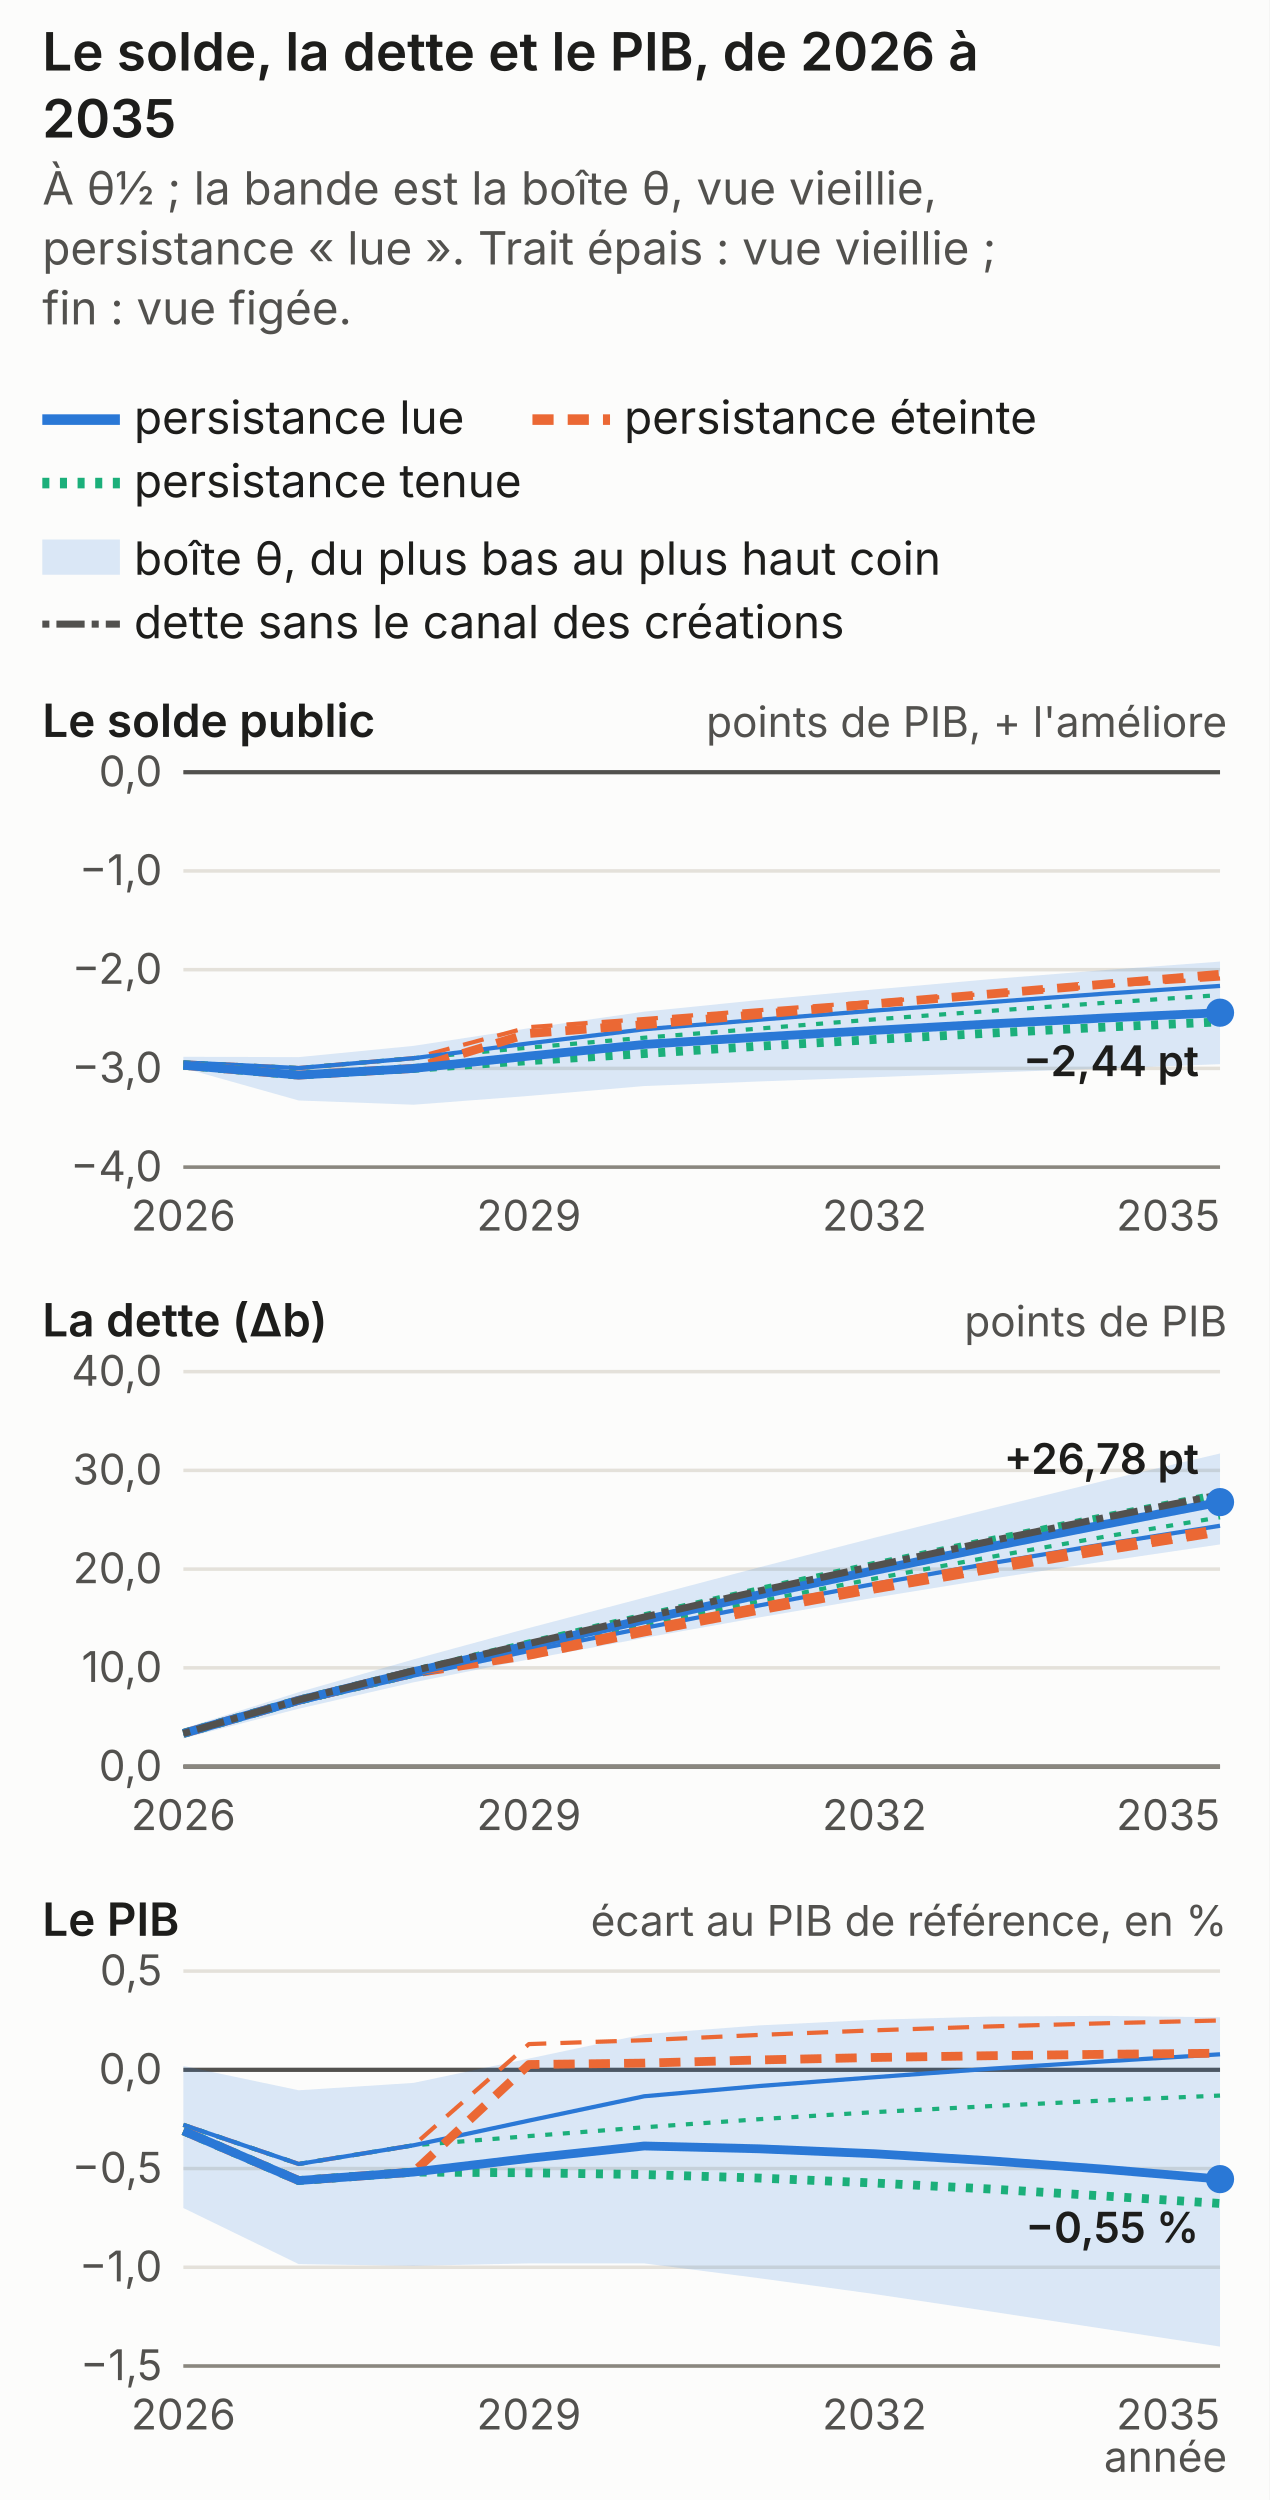
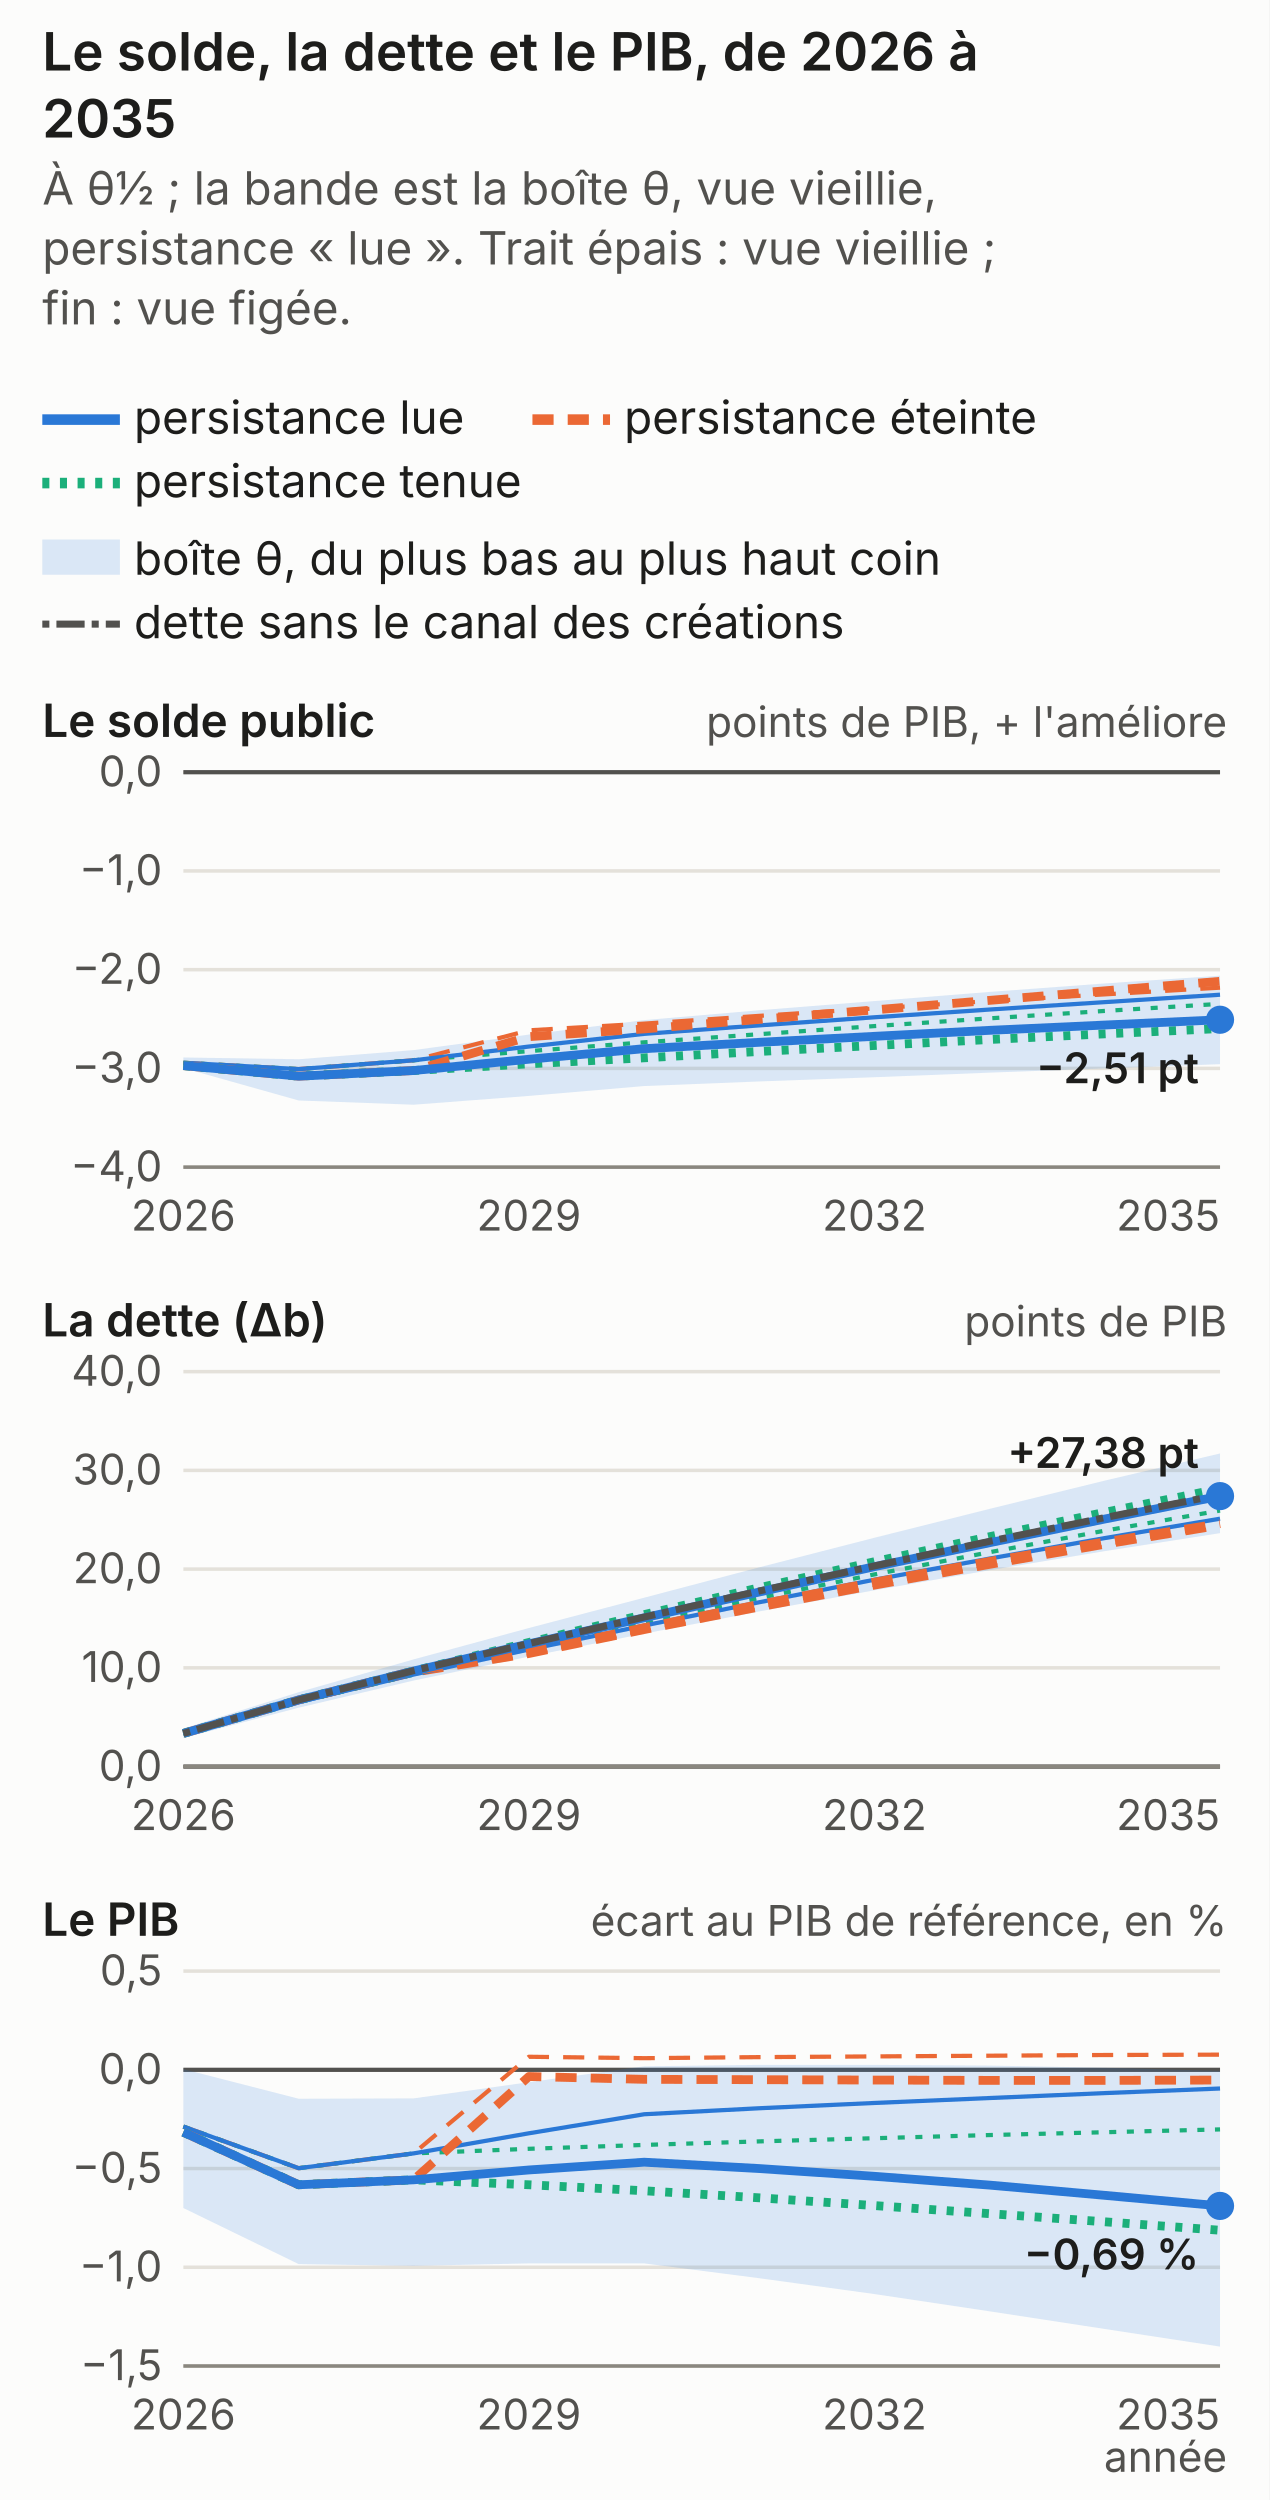
<svg xmlns="http://www.w3.org/2000/svg" viewBox="0 0 360 709" width="360" height="709" role="img" aria-labelledby="pres2027_melenchon_programme-trajectoire-t pres2027_melenchon_programme-trajectoire-d" font-size="13">
  <style>.g-fond{fill:#fcfcfb}.g-encre{fill:#1d1d1b}.g-doux{fill:#52514e}
.g-axe{stroke:#8a877f}.g-grille{stroke:#e4e1da}.g-zero{stroke:#52514e}
.g-s1{stroke:#2a78d6}.g-s2{stroke:#eb6834}.g-s3{stroke:#1baf7a}.g-s4{stroke:#6250d6}
.g-f1{fill:#2a78d6}.g-f2{fill:#eb6834}.g-f3{fill:#1baf7a}.g-f4{fill:#6250d6}
.g-bande{fill:#2a78d6;fill-opacity:.16}.g-plus{fill:#2a78d6}.g-moins{fill:#e34948}
.g-total{fill:#52514e}.g-lien{stroke:#8a877f}.g-sur{fill:#ffffff}
@media (prefers-color-scheme: dark){
.g-fond{fill:#1a1a19}.g-encre{fill:#ece9e2}.g-doux{fill:#c3c2b7}
.g-axe{stroke:#8f8b80}.g-grille{stroke:#33322f}.g-zero{stroke:#c3c2b7}
.g-s1{stroke:#3987e5}.g-s2{stroke:#d95926}.g-s3{stroke:#199e70}.g-s4{stroke:#9085e9}
.g-f1{fill:#3987e5}.g-f2{fill:#d95926}.g-f3{fill:#199e70}.g-f4{fill:#9085e9}
.g-bande{fill:#3987e5;fill-opacity:.24}.g-plus{fill:#3987e5}.g-moins{fill:#e66767}
.g-total{fill:#6b6862}.g-lien{stroke:#8f8b80}}
text{font-family:system-ui,-apple-system,"Segoe UI",sans-serif}</style>
  <rect class="g-fond" fill="#fcfcfb" x="0" y="0" width="360" height="709" />
  <text class="g-encre" fill="#1d1d1b" x="12" y="20" text-anchor="start" font-size="15" font-weight="600">Le solde, la dette et le PIB, de 2026 à</text>
  <text class="g-encre" fill="#1d1d1b" x="12" y="39" text-anchor="start" font-size="15" font-weight="600">2035</text>
  <text class="g-doux" fill="#52514e" x="12" y="58" text-anchor="start">À θ½ ; la bande est la boîte θ, vue vieillie,</text>
  <text class="g-doux" fill="#52514e" x="12" y="75" text-anchor="start">persistance « lue ». Trait épais : vue vieillie ;</text>
  <text class="g-doux" fill="#52514e" x="12" y="92" text-anchor="start">fin : vue figée.</text>
  <line class="g-s1" stroke="#2a78d6" stroke-width="3" x1="12" y1="119" x2="34" y2="119" />
  <text class="g-encre" fill="#1d1d1b" x="38" y="123" text-anchor="start">persistance lue</text>
  <line class="g-s2" stroke="#eb6834" stroke-width="3" stroke-dasharray="6 4" x1="151" y1="119" x2="173" y2="119" />
  <text class="g-encre" fill="#1d1d1b" x="177" y="123" text-anchor="start">persistance éteinte</text>
  <line class="g-s3" stroke="#1baf7a" stroke-width="3" stroke-dasharray="2 3" x1="12" y1="137" x2="34" y2="137" />
  <text class="g-encre" fill="#1d1d1b" x="38" y="141" text-anchor="start">persistance tenue</text>
  <rect class="g-bande" fill="#2a78d6" fill-opacity=".16" x="12" y="153" width="22" height="10" />
  <text class="g-encre" fill="#1d1d1b" x="38" y="163" text-anchor="start">boîte θ, du plus bas au plus haut coin</text>
  <line class="g-zero" stroke="#52514e" stroke-width="2" stroke-dasharray="2 2 8 2" x1="12" y1="177" x2="34" y2="177" />
  <text class="g-encre" fill="#1d1d1b" x="38" y="181" text-anchor="start">dette sans le canal des créations</text>
  <text class="g-encre" fill="#1d1d1b" x="12" y="209" text-anchor="start" font-weight="600">Le solde public</text>
  <text class="g-doux" fill="#52514e" x="348" y="209" text-anchor="end" font-size="12">points de PIB, + l'améliore</text>
  <line class="g-grille" stroke="#e4e1da" stroke-width="1" x1="52" y1="331" x2="346" y2="331" />
  <text class="g-doux" fill="#52514e" x="46" y="335" text-anchor="end" font-size="12">−4,0</text>
  <line class="g-grille" stroke="#e4e1da" stroke-width="1" x1="52" y1="303" x2="346" y2="303" />
  <text class="g-doux" fill="#52514e" x="46" y="307" text-anchor="end" font-size="12">−3,0</text>
  <line class="g-grille" stroke="#e4e1da" stroke-width="1" x1="52" y1="275" x2="346" y2="275" />
  <text class="g-doux" fill="#52514e" x="46" y="279" text-anchor="end" font-size="12">−2,0</text>
  <line class="g-grille" stroke="#e4e1da" stroke-width="1" x1="52" y1="247" x2="346" y2="247" />
  <text class="g-doux" fill="#52514e" x="46" y="251" text-anchor="end" font-size="12">−1,0</text>
  <line class="g-grille" stroke="#e4e1da" stroke-width="1" x1="52" y1="219" x2="346" y2="219" />
  <text class="g-doux" fill="#52514e" x="46" y="223" text-anchor="end" font-size="12">0,0</text>
  <line class="g-zero" stroke="#52514e" stroke-width="1.2" x1="52" y1="219" x2="346" y2="219" />
-   <polygon class="g-bande" fill="#2a78d6" fill-opacity=".16" points="52,299.7 84.7,299.8 117.3,296.6 150,291.6 182.7,286.9 215.3,283.6 248,280.6 280.7,277.7 313.3,275.1 346,272.7 346,301.8 313.3,303 280.7,304.2 248,305.5 215.3,306.7 182.7,308 150,310.8 117.3,313.3 84.7,312.1 52,302.9" />
-   <polyline class="g-s2" stroke="#eb6834" fill="none" stroke-width="1.2" stroke-dasharray="6 4" stroke-linejoin="round" points="52,301.3 84.7,302.9 117.3,300.1 150,291.3 182.7,289 215.3,286.5 248,284.1 280.7,281.8 313.3,279.6 346,277.5" />
-   <polyline class="g-s3" stroke="#1baf7a" fill="none" stroke-width="1.2" stroke-dasharray="2 3" stroke-linejoin="round" points="52,301.3 84.7,302.9 117.3,300.1 150,297.1 182.7,294.3 215.3,291.7 248,289.1 280.7,286.7 313.3,284.4 346,282.2" />
-   <polyline class="g-s1" stroke="#2a78d6" fill="none" stroke-width="1.2" stroke-linejoin="round" points="52,301.3 84.7,302.9 117.3,300.1 150,295.9 182.7,291.9 215.3,289.2 248,286.6 280.7,284.2 313.3,281.8 346,279.6" />
-   <polyline class="g-s2" stroke="#eb6834" fill="none" stroke-width="2.5" stroke-dasharray="6 4" stroke-linejoin="round" points="52,302.1 84.7,304.9 117.3,303 150,293.1 182.7,290.6 215.3,287.7 248,284.7 280.7,281.9 313.3,279.1 346,276.3" />
-   <polyline class="g-s3" stroke="#1baf7a" fill="none" stroke-width="2.5" stroke-dasharray="2 3" stroke-linejoin="round" points="52,302.1 84.7,304.9 117.3,303 150,300.8 182.7,298.8 215.3,296.7 248,294.8 280.7,293 313.3,291.3 346,289.8" />
-   <polyline class="g-s1" stroke="#2a78d6" fill="none" stroke-width="2.5" stroke-linejoin="round" points="52,302.1 84.7,304.9 117.3,303 150,299.5 182.7,296.2 215.3,294.1 248,292.2 280.7,290.4 313.3,288.7 346,287.2" />
-   <circle class="g-f1" fill="#2a78d6" cx="346" cy="287.2" r="4" />
-   <text class="g-encre" fill="#1d1d1b" x="340" y="305.2" text-anchor="end" font-size="12" font-weight="600">−2,44 pt</text>
+   <polygon class="g-bande" fill="#2a78d6" fill-opacity=".16" points="52,299.9 84.7,300.4 117.3,297.8 150,293.4 182.7,289.3 215.3,286.5 248,283.9 280.7,281.3 313.3,278.9 346,276.7 346,301.8 313.3,303 280.7,304.2 248,305.5 215.3,306.7 182.7,308 150,310.8 117.3,313.3 84.7,312.1 52,302.9" />
+   <polyline class="g-s2" stroke="#eb6834" fill="none" stroke-width="1.2" stroke-dasharray="6 4" stroke-linejoin="round" points="52,301.4 84.7,303.2 117.3,300.7 150,292.2 182.7,290.3 215.3,288.1 248,286 280.7,283.9 313.3,282 346,280.1" />
+   <polyline class="g-s3" stroke="#1baf7a" fill="none" stroke-width="1.2" stroke-dasharray="2 3" stroke-linejoin="round" points="52,301.4 84.7,303.2 117.3,300.7 150,298.1 182.7,295.6 215.3,293.3 248,291 280.7,288.8 313.3,286.7 346,284.7" />
+   <polyline class="g-s1" stroke="#2a78d6" fill="none" stroke-width="1.2" stroke-linejoin="round" points="52,301.4 84.7,303.2 117.3,300.7 150,296.8 182.7,293.2 215.3,290.8 248,288.5 280.7,286.3 313.3,284.2 346,282.1" />
+   <polyline class="g-s2" stroke="#eb6834" fill="none" stroke-width="2.5" stroke-dasharray="6 4" stroke-linejoin="round" points="52,302.2 84.7,305.2 117.3,303.6 150,294 182.7,291.8 215.3,289.1 248,286.4 280.7,283.7 313.3,281 346,278.3" />
+   <polyline class="g-s3" stroke="#1baf7a" fill="none" stroke-width="2.5" stroke-dasharray="2 3" stroke-linejoin="round" points="52,302.2 84.7,305.2 117.3,303.6 150,301.7 182.7,300 215.3,298.2 248,296.5 280.7,294.8 313.3,293.2 346,291.7" />
+   <polyline class="g-s1" stroke="#2a78d6" fill="none" stroke-width="2.5" stroke-linejoin="round" points="52,302.2 84.7,305.2 117.3,303.6 150,300.4 182.7,297.4 215.3,295.6 248,293.9 280.7,292.2 313.3,290.7 346,289.2" />
+   <circle class="g-f1" fill="#2a78d6" cx="346" cy="289.2" r="4" />
+   <text class="g-encre" fill="#1d1d1b" x="340" y="307.2" text-anchor="end" font-size="12" font-weight="600">−2,51 pt</text>
  <line class="g-axe" stroke="#8a877f" stroke-width="1" x1="52" y1="331" x2="346" y2="331" />
  <text class="g-doux" fill="#52514e" x="52" y="349" text-anchor="middle" font-size="12">2026</text>
  <text class="g-doux" fill="#52514e" x="150" y="349" text-anchor="middle" font-size="12">2029</text>
  <text class="g-doux" fill="#52514e" x="248" y="349" text-anchor="middle" font-size="12">2032</text>
  <text class="g-doux" fill="#52514e" x="346" y="349" text-anchor="end" font-size="12">2035</text>
  <text class="g-encre" fill="#1d1d1b" x="12" y="379" text-anchor="start" font-weight="600">La dette (Δb)</text>
  <text class="g-doux" fill="#52514e" x="348" y="379" text-anchor="end" font-size="12">points de PIB</text>
  <line class="g-grille" stroke="#e4e1da" stroke-width="1" x1="52" y1="501" x2="346" y2="501" />
  <text class="g-doux" fill="#52514e" x="46" y="505" text-anchor="end" font-size="12">0,0</text>
  <line class="g-grille" stroke="#e4e1da" stroke-width="1" x1="52" y1="473" x2="346" y2="473" />
  <text class="g-doux" fill="#52514e" x="46" y="477" text-anchor="end" font-size="12">10,0</text>
  <line class="g-grille" stroke="#e4e1da" stroke-width="1" x1="52" y1="445" x2="346" y2="445" />
  <text class="g-doux" fill="#52514e" x="46" y="449" text-anchor="end" font-size="12">20,0</text>
  <line class="g-grille" stroke="#e4e1da" stroke-width="1" x1="52" y1="417" x2="346" y2="417" />
  <text class="g-doux" fill="#52514e" x="46" y="421" text-anchor="end" font-size="12">30,0</text>
  <line class="g-grille" stroke="#e4e1da" stroke-width="1" x1="52" y1="389" x2="346" y2="389" />
  <text class="g-doux" fill="#52514e" x="46" y="393" text-anchor="end" font-size="12">40,0</text>
  <line class="g-zero" stroke="#52514e" stroke-width="1.2" x1="52" y1="501" x2="346" y2="501" />
-   <polygon class="g-bande" fill="#2a78d6" fill-opacity=".16" points="52,490.2 84.7,479.9 117.3,470.6 150,461.7 182.7,453.1 215.3,444.5 248,436.1 280.7,427.9 313.3,419.9 346,412.2 346,438 313.3,442.8 280.7,447.8 248,453.1 215.3,458.7 182.7,464.5 150,470.6 117.3,477.1 84.7,484.6 52,493" />
-   <polyline class="g-s2" stroke="#eb6834" fill="none" stroke-width="1.2" stroke-dasharray="6 4" stroke-linejoin="round" points="52,491.8 84.7,482.8 117.3,475.2 150,470.1 182.7,463.5 215.3,457.3 248,451.3 280.7,445.7 313.3,440.3 346,435.1" />
-   <polyline class="g-s3" stroke="#1baf7a" fill="none" stroke-width="1.2" stroke-dasharray="2 3" stroke-linejoin="round" points="52,491.8 84.7,482.8 117.3,475.2 150,467.8 182.7,460.8 215.3,454.1 248,447.7 280.7,441.6 313.3,435.8 346,430.3" />
-   <polyline class="g-s1" stroke="#2a78d6" fill="none" stroke-width="1.2" stroke-linejoin="round" points="52,491.8 84.7,482.8 117.3,475.2 150,468.2 182.7,461.7 215.3,455.3 248,449.2 280.7,443.4 313.3,437.9 346,432.7" />
-   <polyline class="g-s2" stroke="#eb6834" fill="none" stroke-width="2.5" stroke-dasharray="6 4" stroke-linejoin="round" points="52,491.6 84.7,482.2 117.3,474.1 150,468.9 182.7,462.2 215.3,455.8 248,449.8 280.7,444.1 313.3,438.7 346,433.7" />
-   <polyline class="g-s3" stroke="#1baf7a" fill="none" stroke-width="2.5" stroke-dasharray="2 3" stroke-linejoin="round" points="52,491.6 84.7,482.2 117.3,474.1 150,466.2 182.7,458.5 215.3,451.1 248,443.9 280.7,437 313.3,430.3 346,423.9" />
-   <polyline class="g-s1" stroke="#2a78d6" fill="none" stroke-width="2.5" stroke-linejoin="round" points="52,491.6 84.7,482.2 117.3,474.1 150,466.6 182.7,459.4 215.3,452.3 248,445.4 280.7,438.7 313.3,432.3 346,426" />
+   <polygon class="g-bande" fill="#2a78d6" fill-opacity=".16" points="52,490.2 84.7,479.9 117.3,470.6 150,461.7 182.7,453.1 215.3,444.5 248,436.1 280.7,427.9 313.3,419.9 346,412.2 346,434.8 313.3,439.9 280.7,445.3 248,451 215.3,457 182.7,463.3 150,469.8 117.3,476.6 84.7,484.3 52,492.9" />
+   <polyline class="g-s2" stroke="#eb6834" fill="none" stroke-width="1.2" stroke-dasharray="6 4" stroke-linejoin="round" points="52,491.8 84.7,482.7 117.3,474.9 150,469.6 182.7,462.8 215.3,456.4 248,450.2 280.7,444.3 313.3,438.6 346,433.2" />
+   <polyline class="g-s3" stroke="#1baf7a" fill="none" stroke-width="1.2" stroke-dasharray="2 3" stroke-linejoin="round" points="52,491.8 84.7,482.7 117.3,474.9 150,467.4 182.7,460.1 215.3,453.2 248,446.5 280.7,440.2 313.3,434.1 346,428.4" />
+   <polyline class="g-s1" stroke="#2a78d6" fill="none" stroke-width="1.2" stroke-linejoin="round" points="52,491.8 84.7,482.7 117.3,474.9 150,467.8 182.7,461 215.3,454.4 248,448 280.7,442 313.3,436.2 346,430.7" />
+   <polyline class="g-s2" stroke="#eb6834" fill="none" stroke-width="2.5" stroke-dasharray="6 4" stroke-linejoin="round" points="52,491.6 84.7,482.1 117.3,473.9 150,468.5 182.7,461.6 215.3,455 248,448.7 280.7,442.8 313.3,437.3 346,432.1" />
+   <polyline class="g-s3" stroke="#1baf7a" fill="none" stroke-width="2.5" stroke-dasharray="2 3" stroke-linejoin="round" points="52,491.6 84.7,482.1 117.3,473.9 150,465.8 182.7,457.9 215.3,450.3 248,442.9 280.7,435.8 313.3,428.9 346,422.2" />
+   <polyline class="g-s1" stroke="#2a78d6" fill="none" stroke-width="2.5" stroke-linejoin="round" points="52,491.6 84.7,482.1 117.3,473.9 150,466.2 182.7,458.8 215.3,451.5 248,444.3 280.7,437.5 313.3,430.8 346,424.3" />
  <polyline class="g-zero" stroke="#52514e" fill="none" stroke-width="2" stroke-dasharray="2 2 8 2" points="52,491.6 84.7,482.1 117.3,473.8 150,466.1 182.7,458.6 215.3,451.2 248,444.1 280.7,437.1 313.3,430.4 346,423.9" />
-   <circle class="g-f1" fill="#2a78d6" cx="346" cy="426" r="4" />
-   <text class="g-encre" fill="#1d1d1b" x="340" y="418" text-anchor="end" font-size="12" font-weight="600">+26,78 pt</text>
+   <circle class="g-f1" fill="#2a78d6" cx="346" cy="424.3" r="4" />
+   <text class="g-encre" fill="#1d1d1b" x="340" y="416.3" text-anchor="end" font-size="12" font-weight="600">+27,38 pt</text>
  <line class="g-axe" stroke="#8a877f" stroke-width="1" x1="52" y1="501" x2="346" y2="501" />
  <text class="g-doux" fill="#52514e" x="52" y="519" text-anchor="middle" font-size="12">2026</text>
  <text class="g-doux" fill="#52514e" x="150" y="519" text-anchor="middle" font-size="12">2029</text>
  <text class="g-doux" fill="#52514e" x="248" y="519" text-anchor="middle" font-size="12">2032</text>
  <text class="g-doux" fill="#52514e" x="346" y="519" text-anchor="end" font-size="12">2035</text>
  <text class="g-encre" fill="#1d1d1b" x="12" y="549" text-anchor="start" font-weight="600">Le PIB</text>
  <text class="g-doux" fill="#52514e" x="348" y="549" text-anchor="end" font-size="12">écart au PIB de référence, en %</text>
  <line class="g-grille" stroke="#e4e1da" stroke-width="1" x1="52" y1="671" x2="346" y2="671" />
  <text class="g-doux" fill="#52514e" x="46" y="675" text-anchor="end" font-size="12">−1,5</text>
  <line class="g-grille" stroke="#e4e1da" stroke-width="1" x1="52" y1="643" x2="346" y2="643" />
  <text class="g-doux" fill="#52514e" x="46" y="647" text-anchor="end" font-size="12">−1,0</text>
  <line class="g-grille" stroke="#e4e1da" stroke-width="1" x1="52" y1="615" x2="346" y2="615" />
  <text class="g-doux" fill="#52514e" x="46" y="619" text-anchor="end" font-size="12">−0,5</text>
  <line class="g-grille" stroke="#e4e1da" stroke-width="1" x1="52" y1="587" x2="346" y2="587" />
  <text class="g-doux" fill="#52514e" x="46" y="591" text-anchor="end" font-size="12">0,0</text>
  <line class="g-grille" stroke="#e4e1da" stroke-width="1" x1="52" y1="559" x2="346" y2="559" />
  <text class="g-doux" fill="#52514e" x="46" y="563" text-anchor="end" font-size="12">0,5</text>
  <line class="g-zero" stroke="#52514e" stroke-width="1.2" x1="52" y1="587" x2="346" y2="587" />
-   <polygon class="g-bande" fill="#2a78d6" fill-opacity=".16" points="52,585.9 84.7,592.8 117.3,590.7 150,583.8 182.7,576.9 215.3,574.4 248,572.8 280.7,571.9 313.3,571.7 346,572.1 346,665.5 313.3,660.5 280.7,655.5 248,650.6 215.3,646.1 182.7,641.9 150,641.9 117.3,642.6 84.7,642.1 52,626.2" />
-   <polyline class="g-s2" stroke="#eb6834" fill="none" stroke-width="1.2" stroke-dasharray="6 4" stroke-linejoin="round" points="52,602.6 84.7,613.7 117.3,608.4 150,579.7 182.7,578.6 215.3,577.1 248,575.8 280.7,574.7 313.3,573.8 346,573" />
-   <polyline class="g-s3" stroke="#1baf7a" fill="none" stroke-width="1.2" stroke-dasharray="2 3" stroke-linejoin="round" points="52,602.6 84.7,613.7 117.3,608.4 150,605.8 182.7,603.3 215.3,601 248,599 280.7,597.3 313.3,595.7 346,594.3" />
-   <polyline class="g-s1" stroke="#2a78d6" fill="none" stroke-width="1.2" stroke-linejoin="round" points="52,602.6 84.7,613.7 117.3,608.4 150,601.4 182.7,594.5 215.3,591.6 248,589.1 280.7,586.7 313.3,584.6 346,582.6" />
-   <polyline class="g-s2" stroke="#eb6834" fill="none" stroke-width="2.5" stroke-dasharray="6 4" stroke-linejoin="round" points="52,604.3 84.7,618.4 117.3,616 150,585.5 182.7,585.1 215.3,584.2 248,583.5 280.7,583 313.3,582.6 346,582.3" />
-   <polyline class="g-s3" stroke="#1baf7a" fill="none" stroke-width="2.5" stroke-dasharray="2 3" stroke-linejoin="round" points="52,604.3 84.7,618.4 117.3,616 150,616.2 182.7,616.7 215.3,617.7 248,619.1 280.7,620.8 313.3,622.8 346,624.9" />
-   <polyline class="g-s1" stroke="#2a78d6" fill="none" stroke-width="2.5" stroke-linejoin="round" points="52,604.3 84.7,618.4 117.3,616 150,612.1 182.7,608.6 215.3,609.4 248,610.8 280.7,612.8 313.3,615.2 346,618" />
-   <circle class="g-f1" fill="#2a78d6" cx="346" cy="618" r="4" />
-   <text class="g-encre" fill="#1d1d1b" x="340" y="636" text-anchor="end" font-size="12" font-weight="600">−0,55 %</text>
+   <polygon class="g-bande" fill="#2a78d6" fill-opacity=".16" points="52,586.8 84.7,595.2 117.3,595.1 150,590.5 182.7,586 215.3,585.6 248,585.6 280.7,585.8 313.3,586.4 346,587.3 346,665.5 313.3,660.5 280.7,655.5 248,650.6 215.3,646.1 182.7,641.9 150,641.9 117.3,642.6 84.7,642.1 52,626.2" />
+   <polyline class="g-s2" stroke="#eb6834" fill="none" stroke-width="1.2" stroke-dasharray="6 4" stroke-linejoin="round" points="52,603.1 84.7,614.9 117.3,610.7 150,583.3 182.7,583.7 215.3,583.4 248,583.2 280.7,583 313.3,582.8 346,582.7" />
+   <polyline class="g-s3" stroke="#1baf7a" fill="none" stroke-width="1.2" stroke-dasharray="2 3" stroke-linejoin="round" points="52,603.1 84.7,614.9 117.3,610.7 150,609.4 182.7,608.3 215.3,607.3 248,606.4 280.7,605.5 313.3,604.7 346,603.9" />
+   <polyline class="g-s1" stroke="#2a78d6" fill="none" stroke-width="1.2" stroke-linejoin="round" points="52,603.1 84.7,614.9 117.3,610.7 150,605 182.7,599.6 215.3,597.9 248,596.4 280.7,595 313.3,593.6 346,592.3" />
+   <polyline class="g-s2" stroke="#eb6834" fill="none" stroke-width="2.5" stroke-dasharray="6 4" stroke-linejoin="round" points="52,604.7 84.7,619.6 117.3,618.2 150,588.9 182.7,589.7 215.3,589.8 248,589.9 280.7,590 313.3,590 346,589.9" />
+   <polyline class="g-s3" stroke="#1baf7a" fill="none" stroke-width="2.5" stroke-dasharray="2 3" stroke-linejoin="round" points="52,604.7 84.7,619.6 117.3,618.2 150,619.6 182.7,621.3 215.3,623.3 248,625.5 280.7,627.8 313.3,630.1 346,632.5" />
+   <polyline class="g-s1" stroke="#2a78d6" fill="none" stroke-width="2.5" stroke-linejoin="round" points="52,604.7 84.7,619.6 117.3,618.2 150,615.4 182.7,613.2 215.3,615 248,617.2 280.7,619.7 313.3,622.6 346,625.6" />
+   <circle class="g-f1" fill="#2a78d6" cx="346" cy="625.6" r="4" />
+   <text class="g-encre" fill="#1d1d1b" x="340" y="643.6" text-anchor="end" font-size="12" font-weight="600">−0,69 %</text>
  <line class="g-axe" stroke="#8a877f" stroke-width="1" x1="52" y1="671" x2="346" y2="671" />
  <text class="g-doux" fill="#52514e" x="52" y="689" text-anchor="middle" font-size="12">2026</text>
  <text class="g-doux" fill="#52514e" x="150" y="689" text-anchor="middle" font-size="12">2029</text>
  <text class="g-doux" fill="#52514e" x="248" y="689" text-anchor="middle" font-size="12">2032</text>
  <text class="g-doux" fill="#52514e" x="346" y="689" text-anchor="end" font-size="12">2035</text>
  <text class="g-doux" fill="#52514e" x="348" y="701" text-anchor="end" font-size="12">année</text>
</svg>
